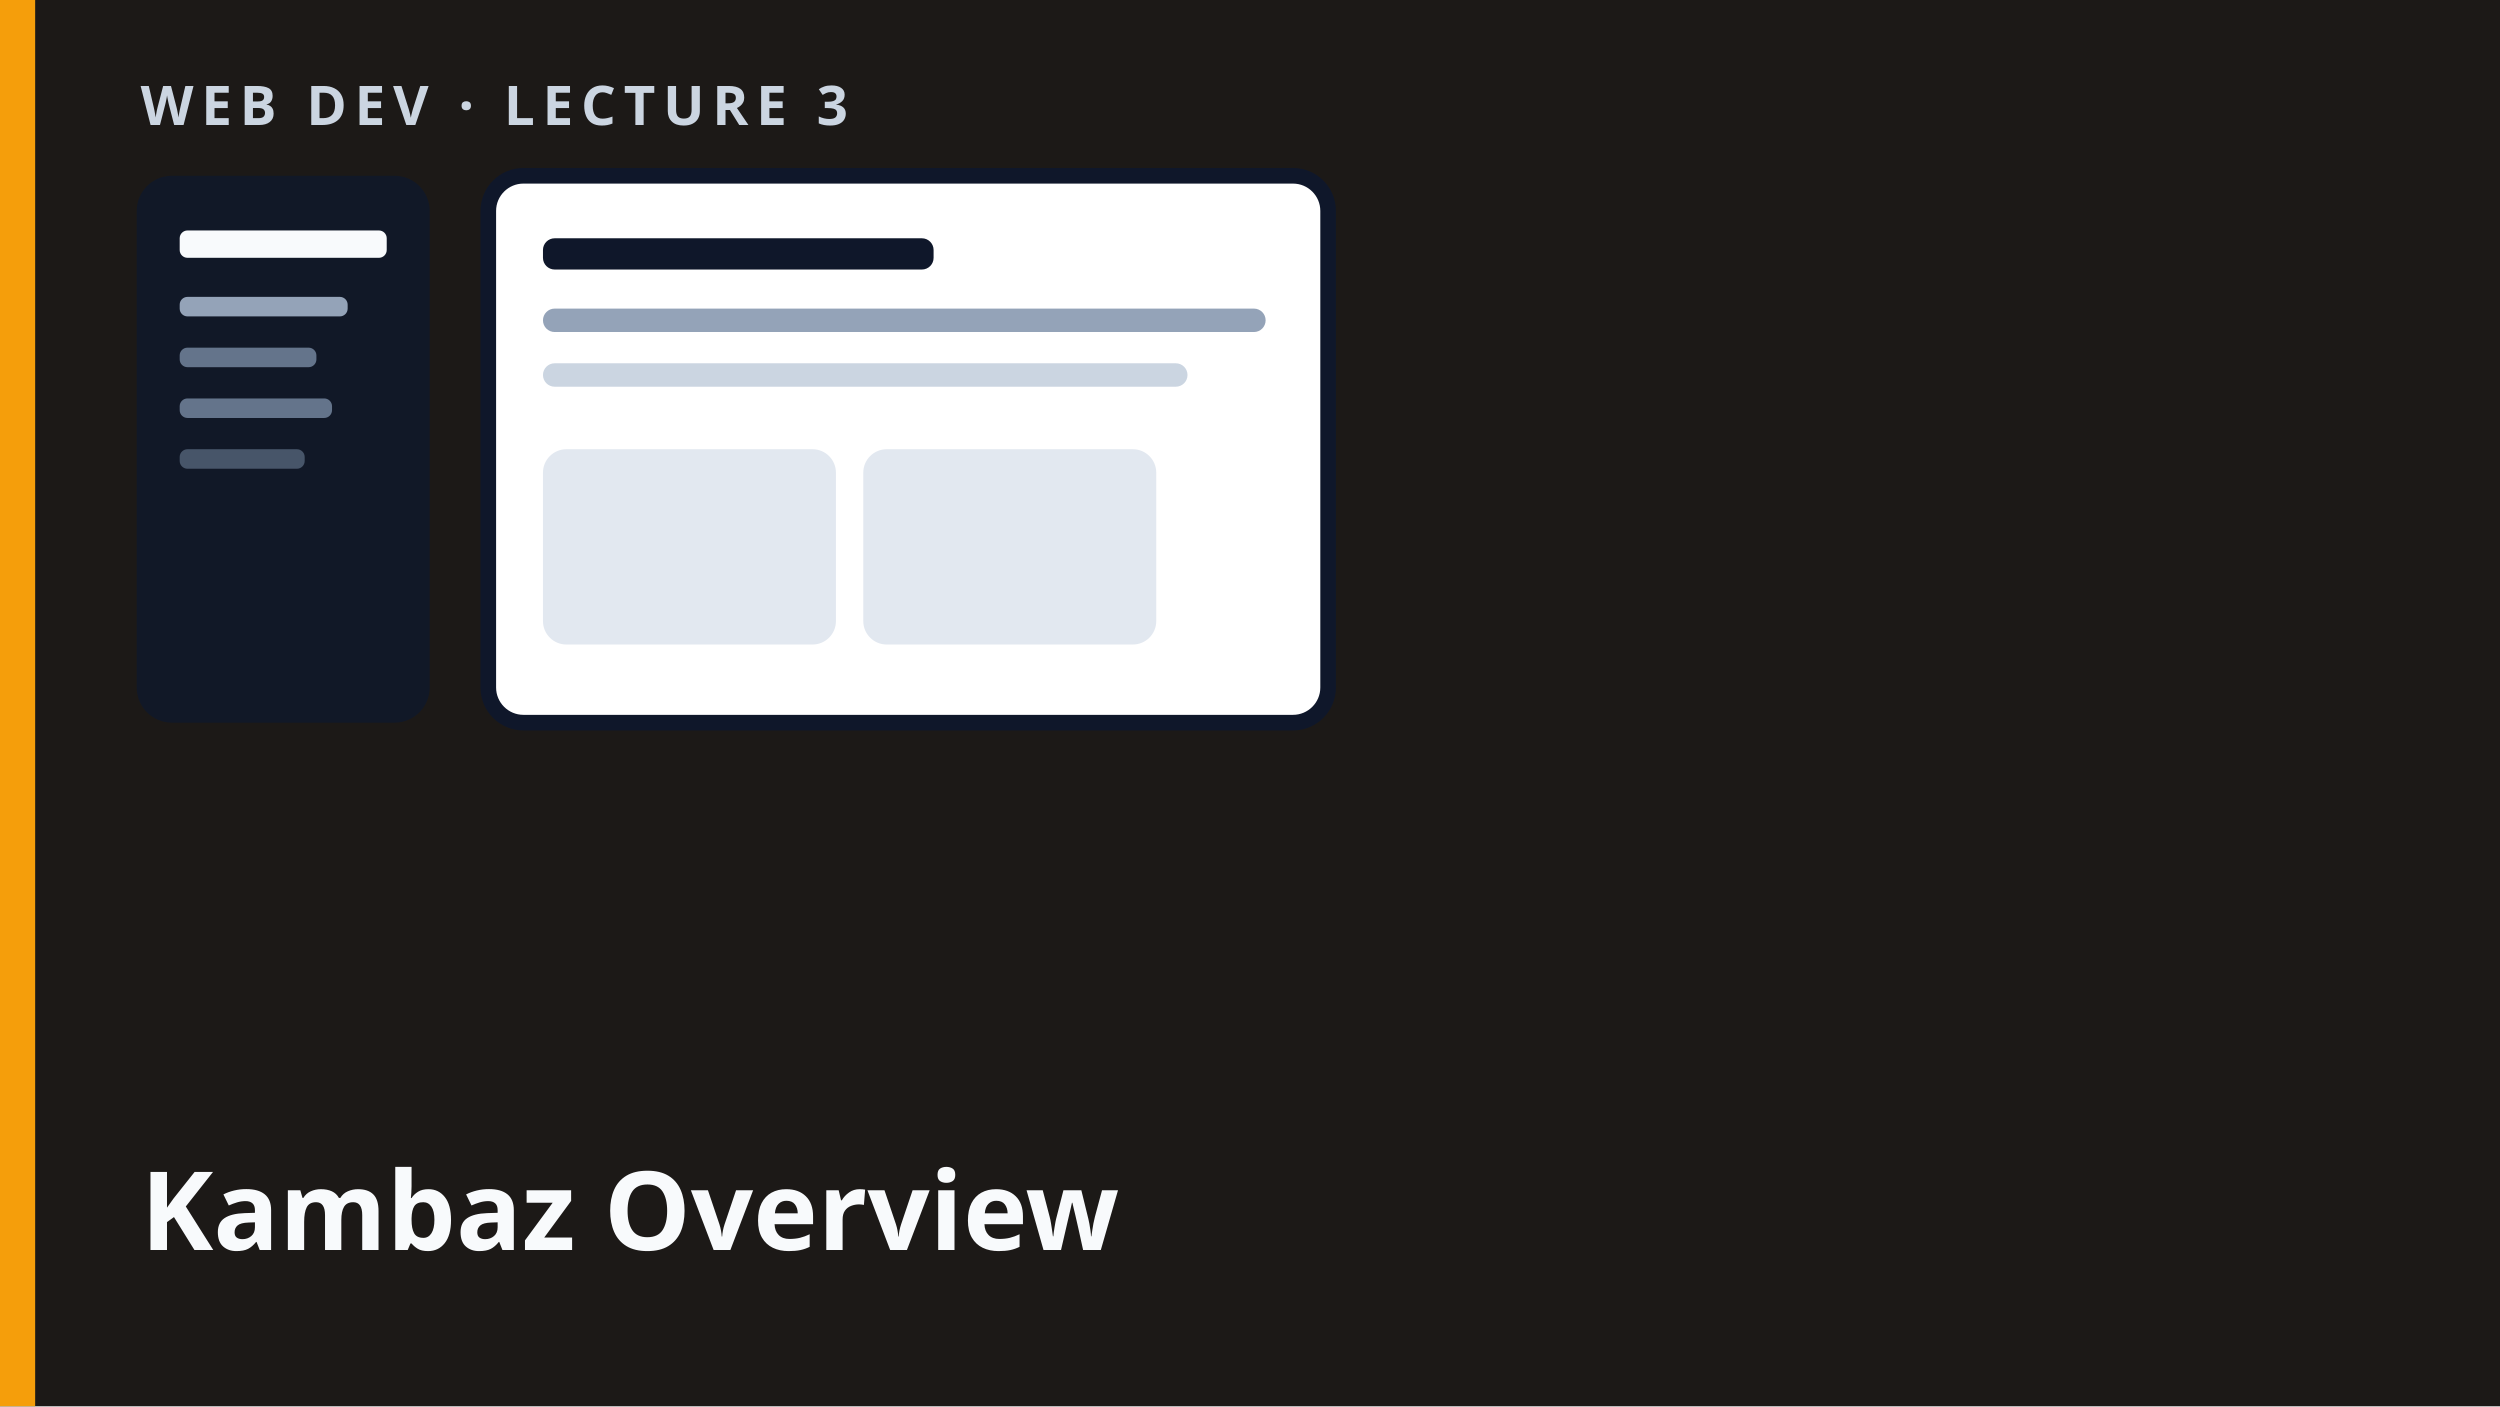
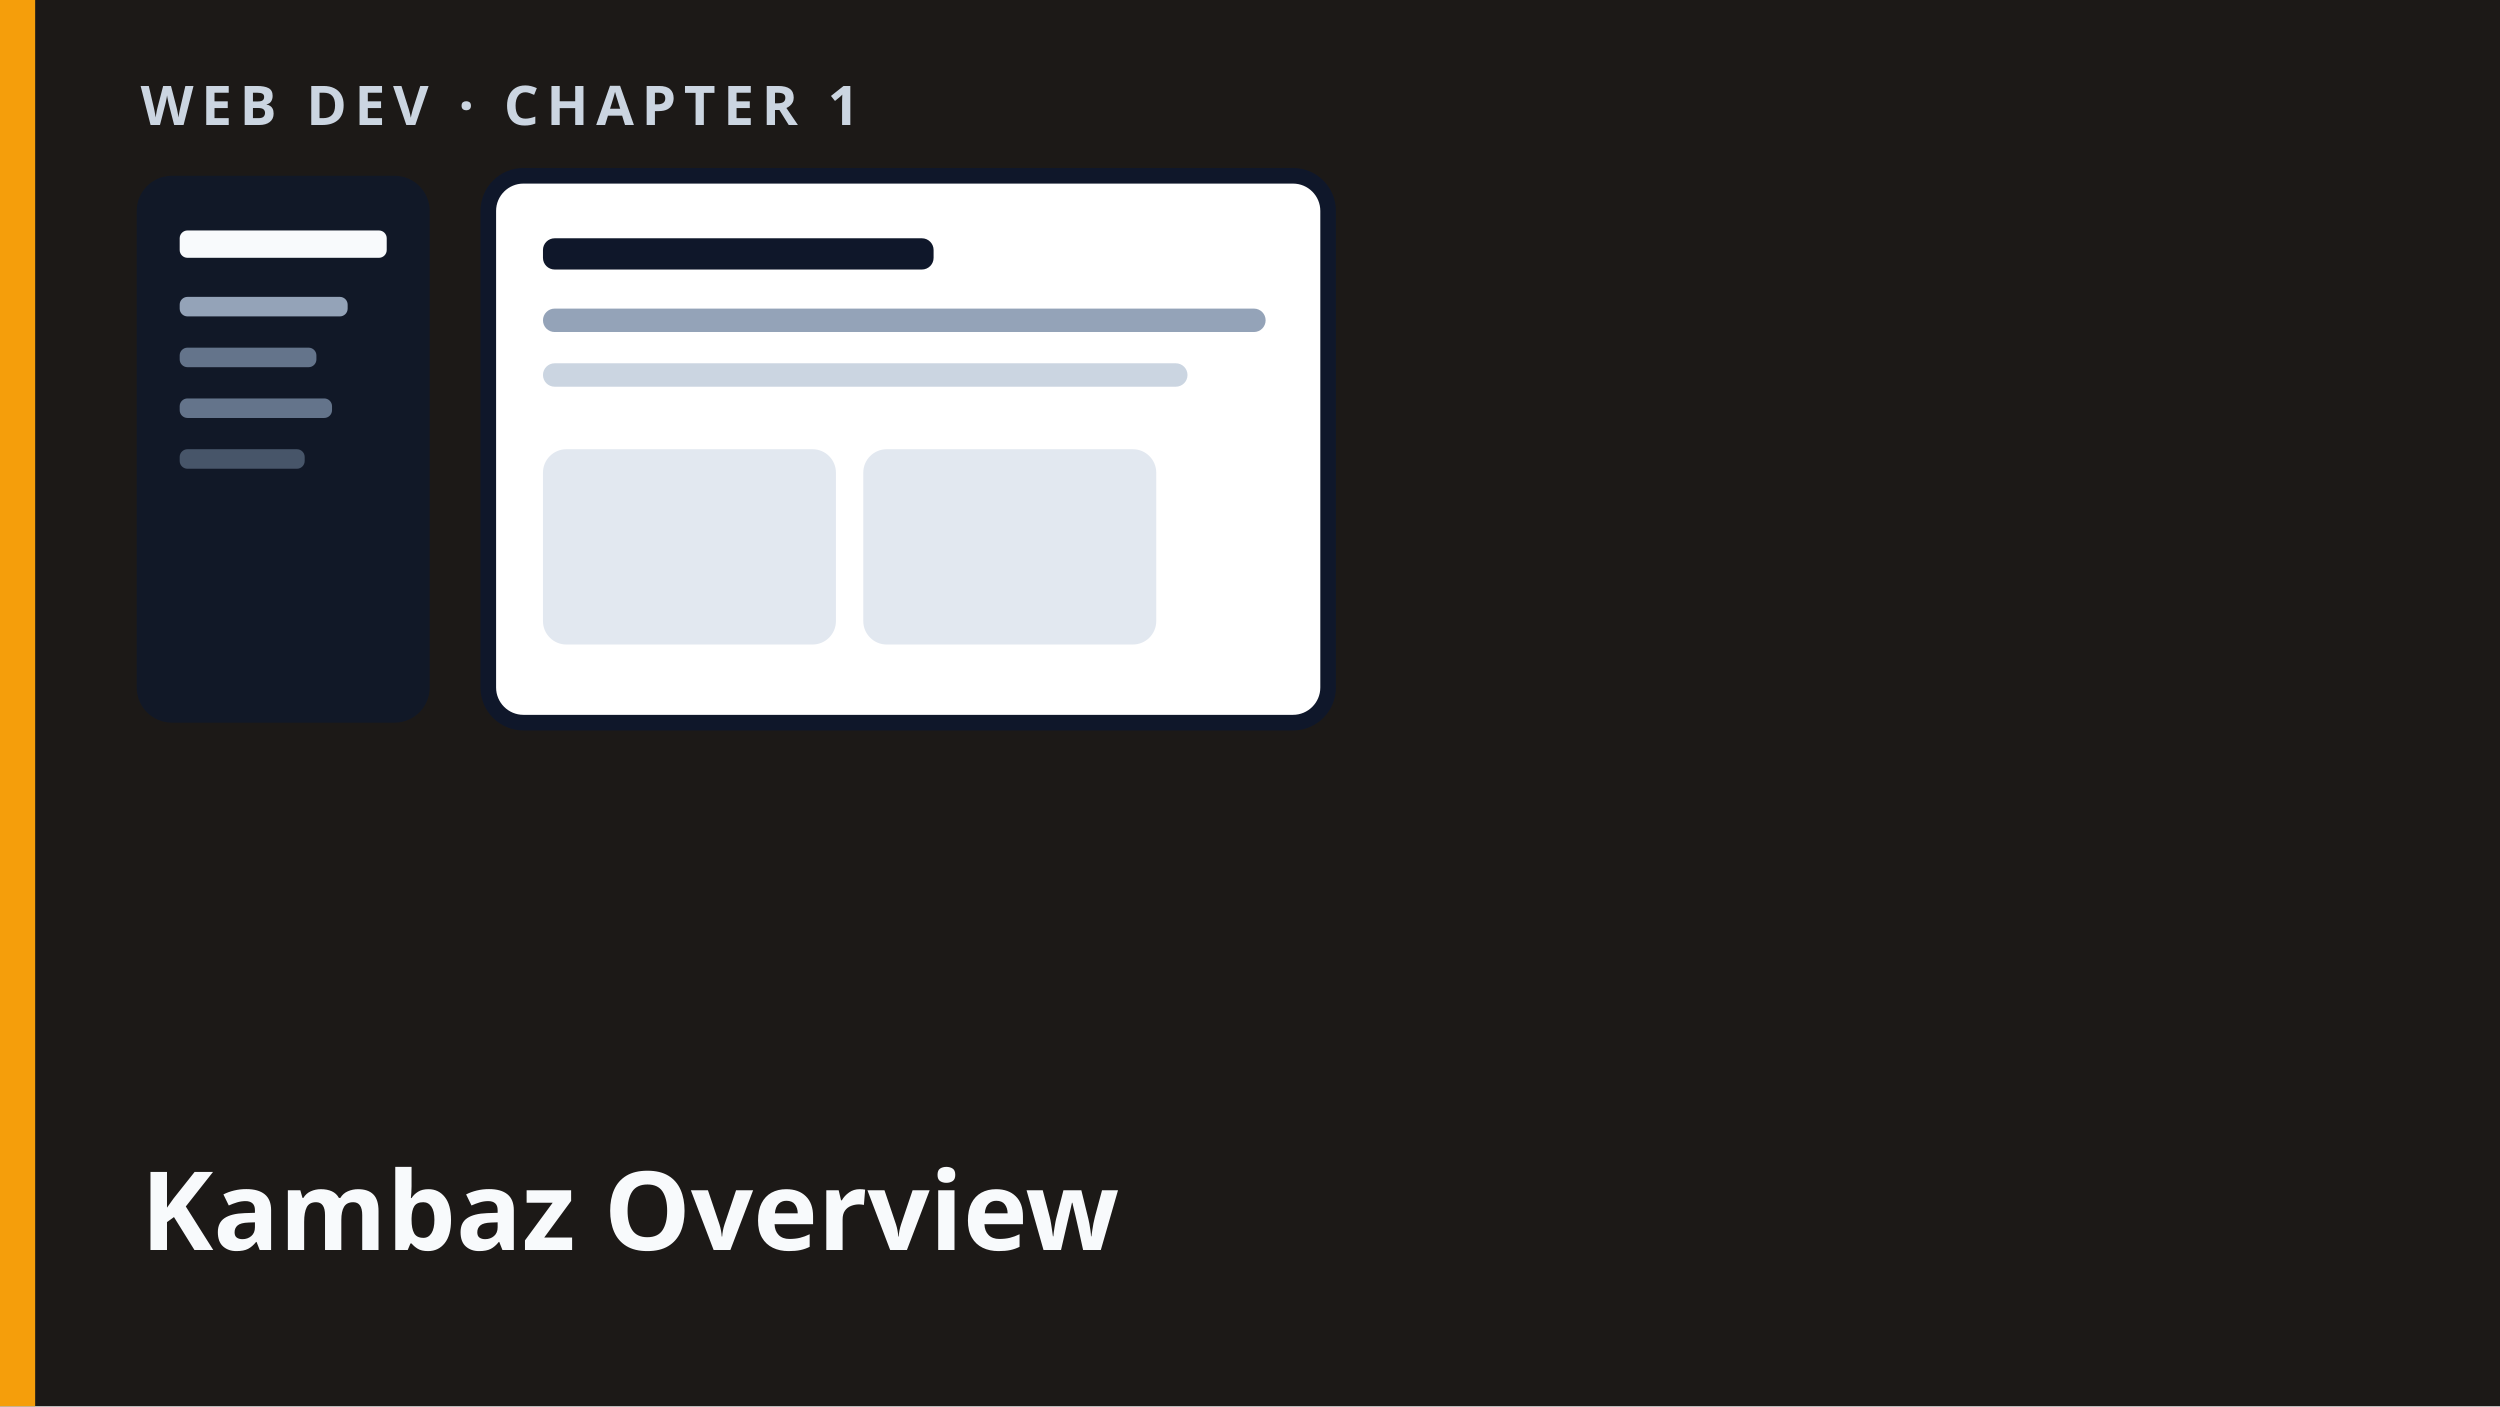
<svg xmlns="http://www.w3.org/2000/svg" viewBox="0 0 1280 720" role="img" aria-labelledby="title">
  <rect width="1280" height="720" fill="#1C1917" />
  <rect x="0" y="0" width="18" height="720" fill="#F59E0B" />
-   <text x="72" y="64" fill="#CBD5E1" font-family="ui-sans-serif, system-ui, sans-serif" font-size="28" font-weight="700" letter-spacing="4">WEB DEV · LECTURE 3</text>
+   <text x="72" y="64" fill="#CBD5E1" font-family="ui-sans-serif, system-ui, sans-serif" font-size="28" font-weight="700" letter-spacing="4">WEB DEV · CHAPTER 1</text>
  <g transform="translate(70 90)">
    <rect width="150" height="280" rx="18" fill="#111827" />
    <rect x="22" y="28" width="106" height="14" rx="4" fill="#F8FAFC" />
    <rect x="22" y="62" width="86" height="10" rx="4" fill="#94A3B8" />
    <rect x="22" y="88" width="70" height="10" rx="4" fill="#64748B" />
    <rect x="22" y="114" width="78" height="10" rx="4" fill="#64748B" />
    <rect x="22" y="140" width="64" height="10" rx="4" fill="#475569" />
    <rect x="180" y="0" width="430" height="280" rx="18" fill="#fff" stroke="#0F172A" stroke-width="8" />
    <rect x="208" y="32" width="200" height="16" rx="6" fill="#0F172A" />
    <rect x="208" y="68" width="370" height="12" rx="6" fill="#94A3B8" />
    <rect x="208" y="96" width="330" height="12" rx="6" fill="#CBD5E1" />
    <rect x="208" y="140" width="150" height="100" rx="12" fill="#E2E8F0" />
    <rect x="372" y="140" width="150" height="100" rx="12" fill="#E2E8F0" />
  </g>
  <text x="72" y="640" fill="#F8FAFC" font-family="ui-sans-serif, system-ui, sans-serif" font-size="56" font-weight="800">Kambaz Overview</text>
</svg>
